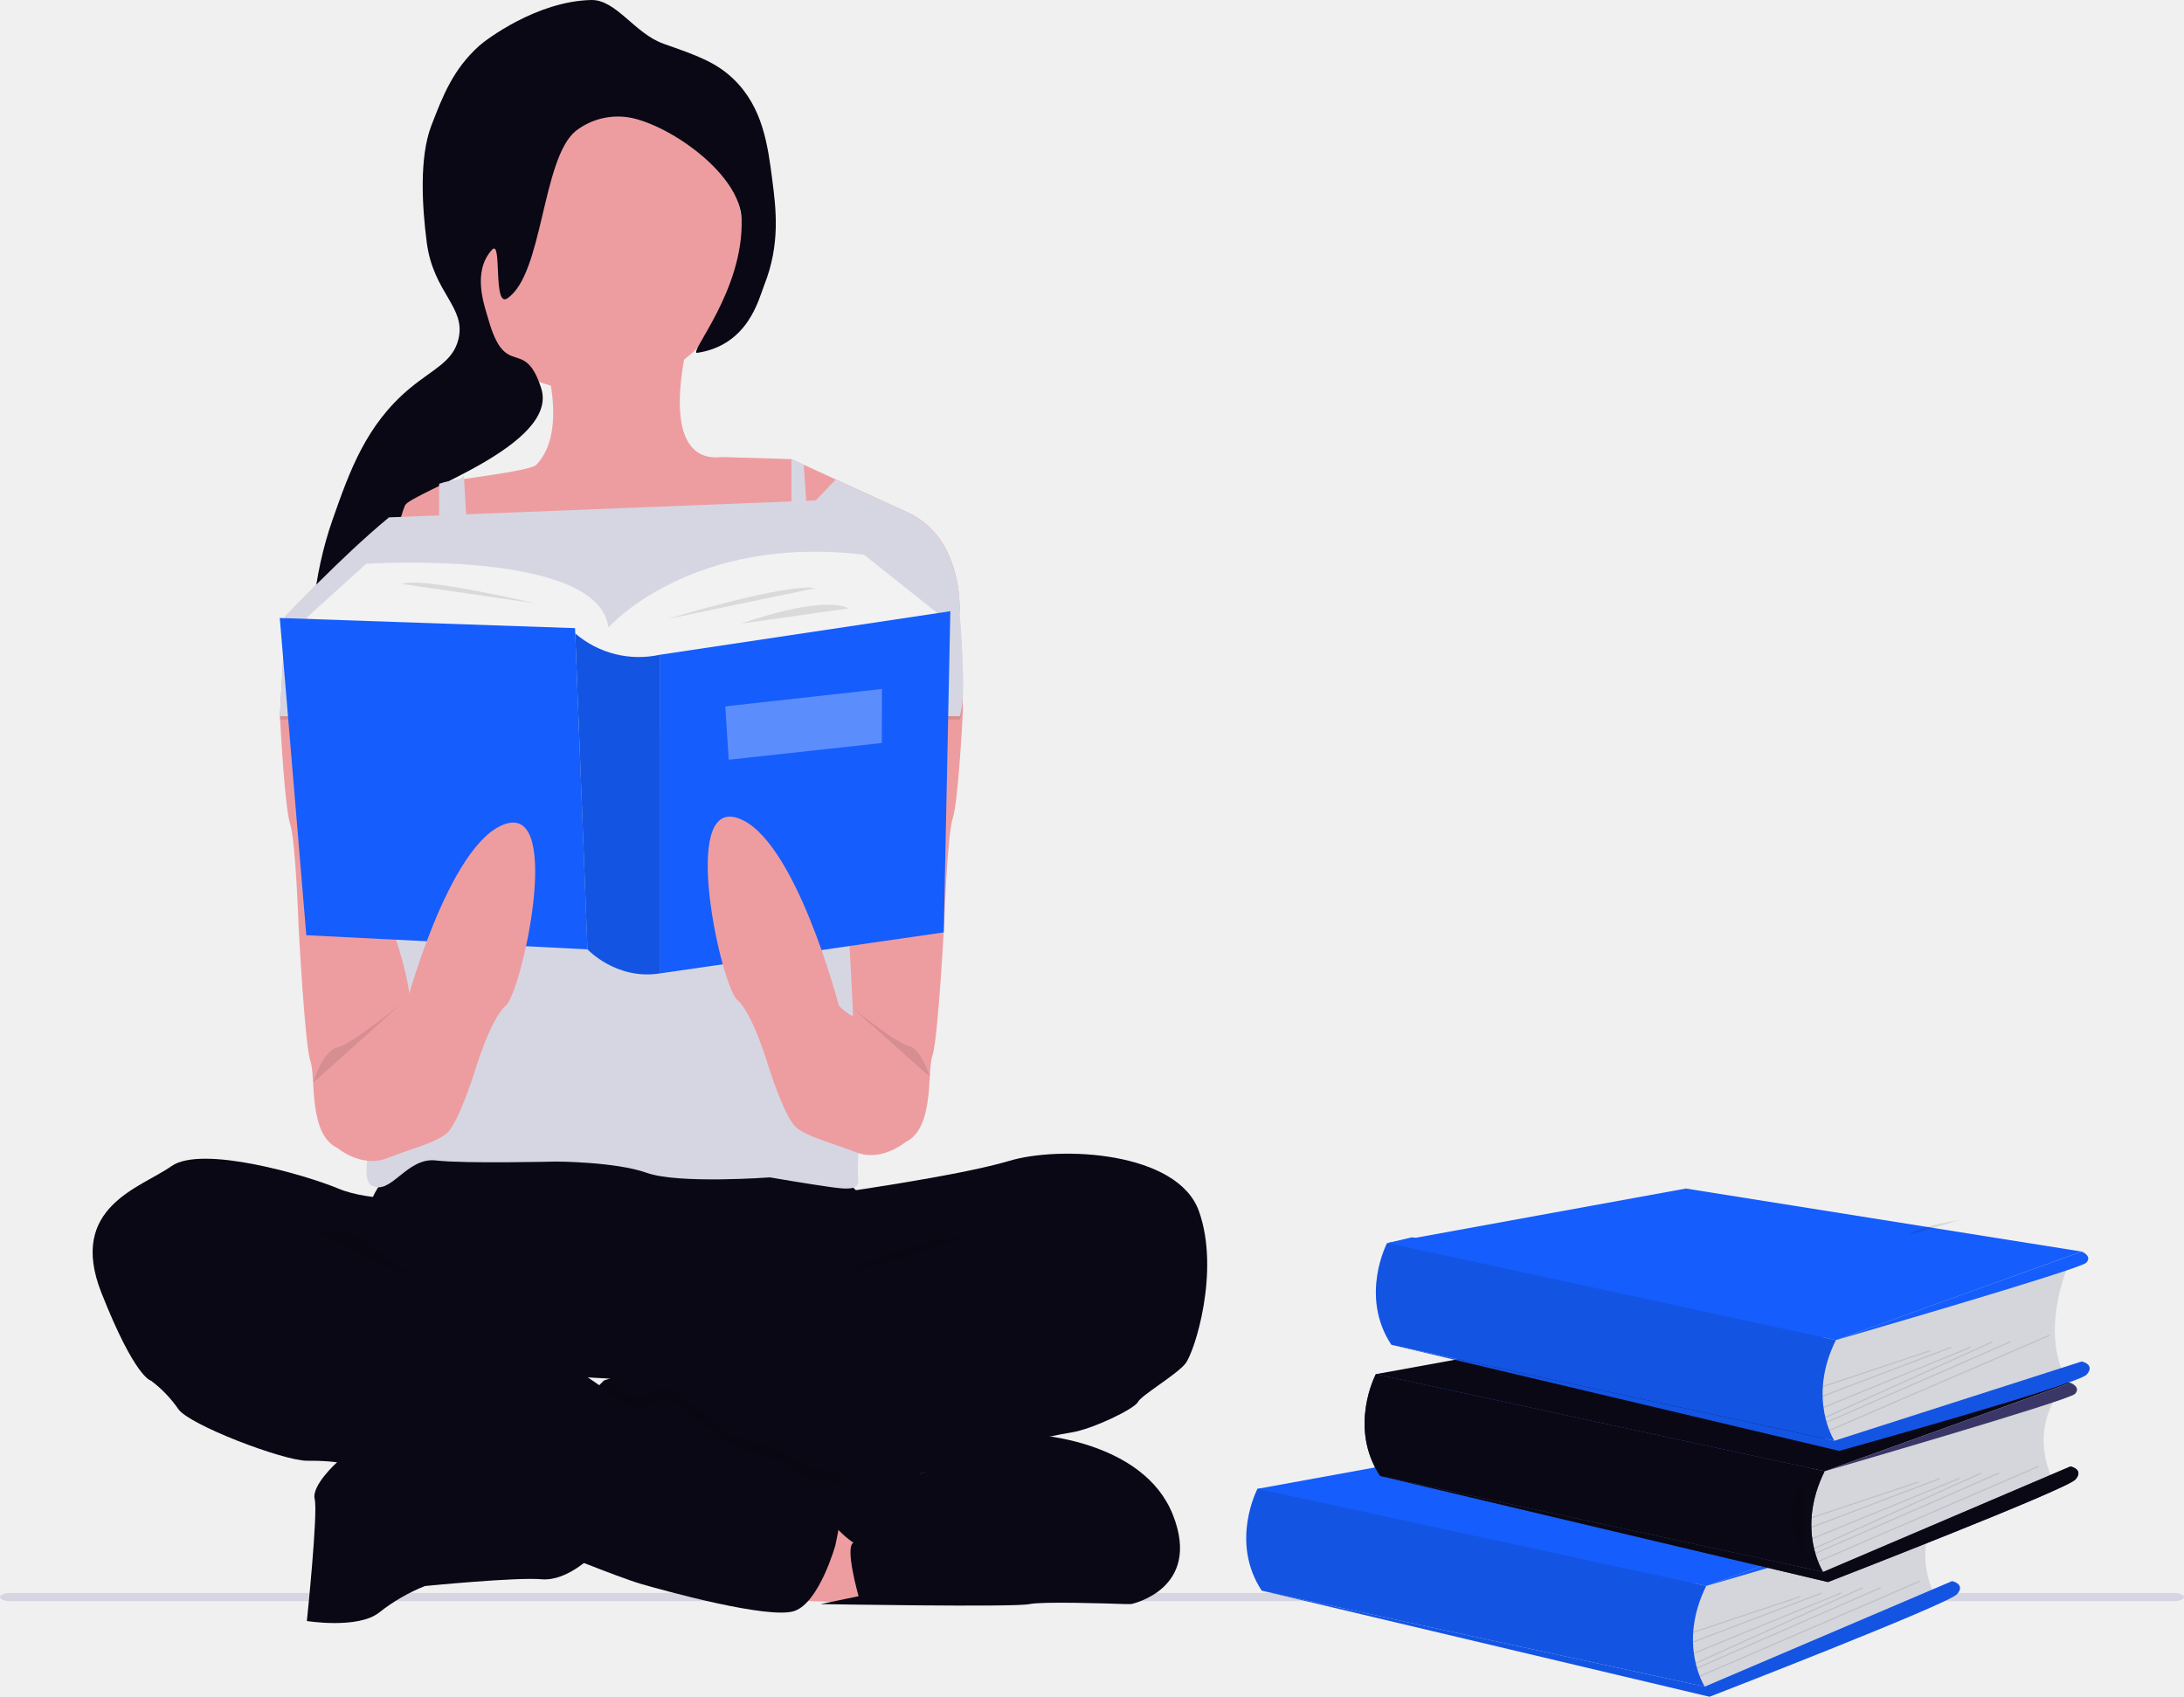
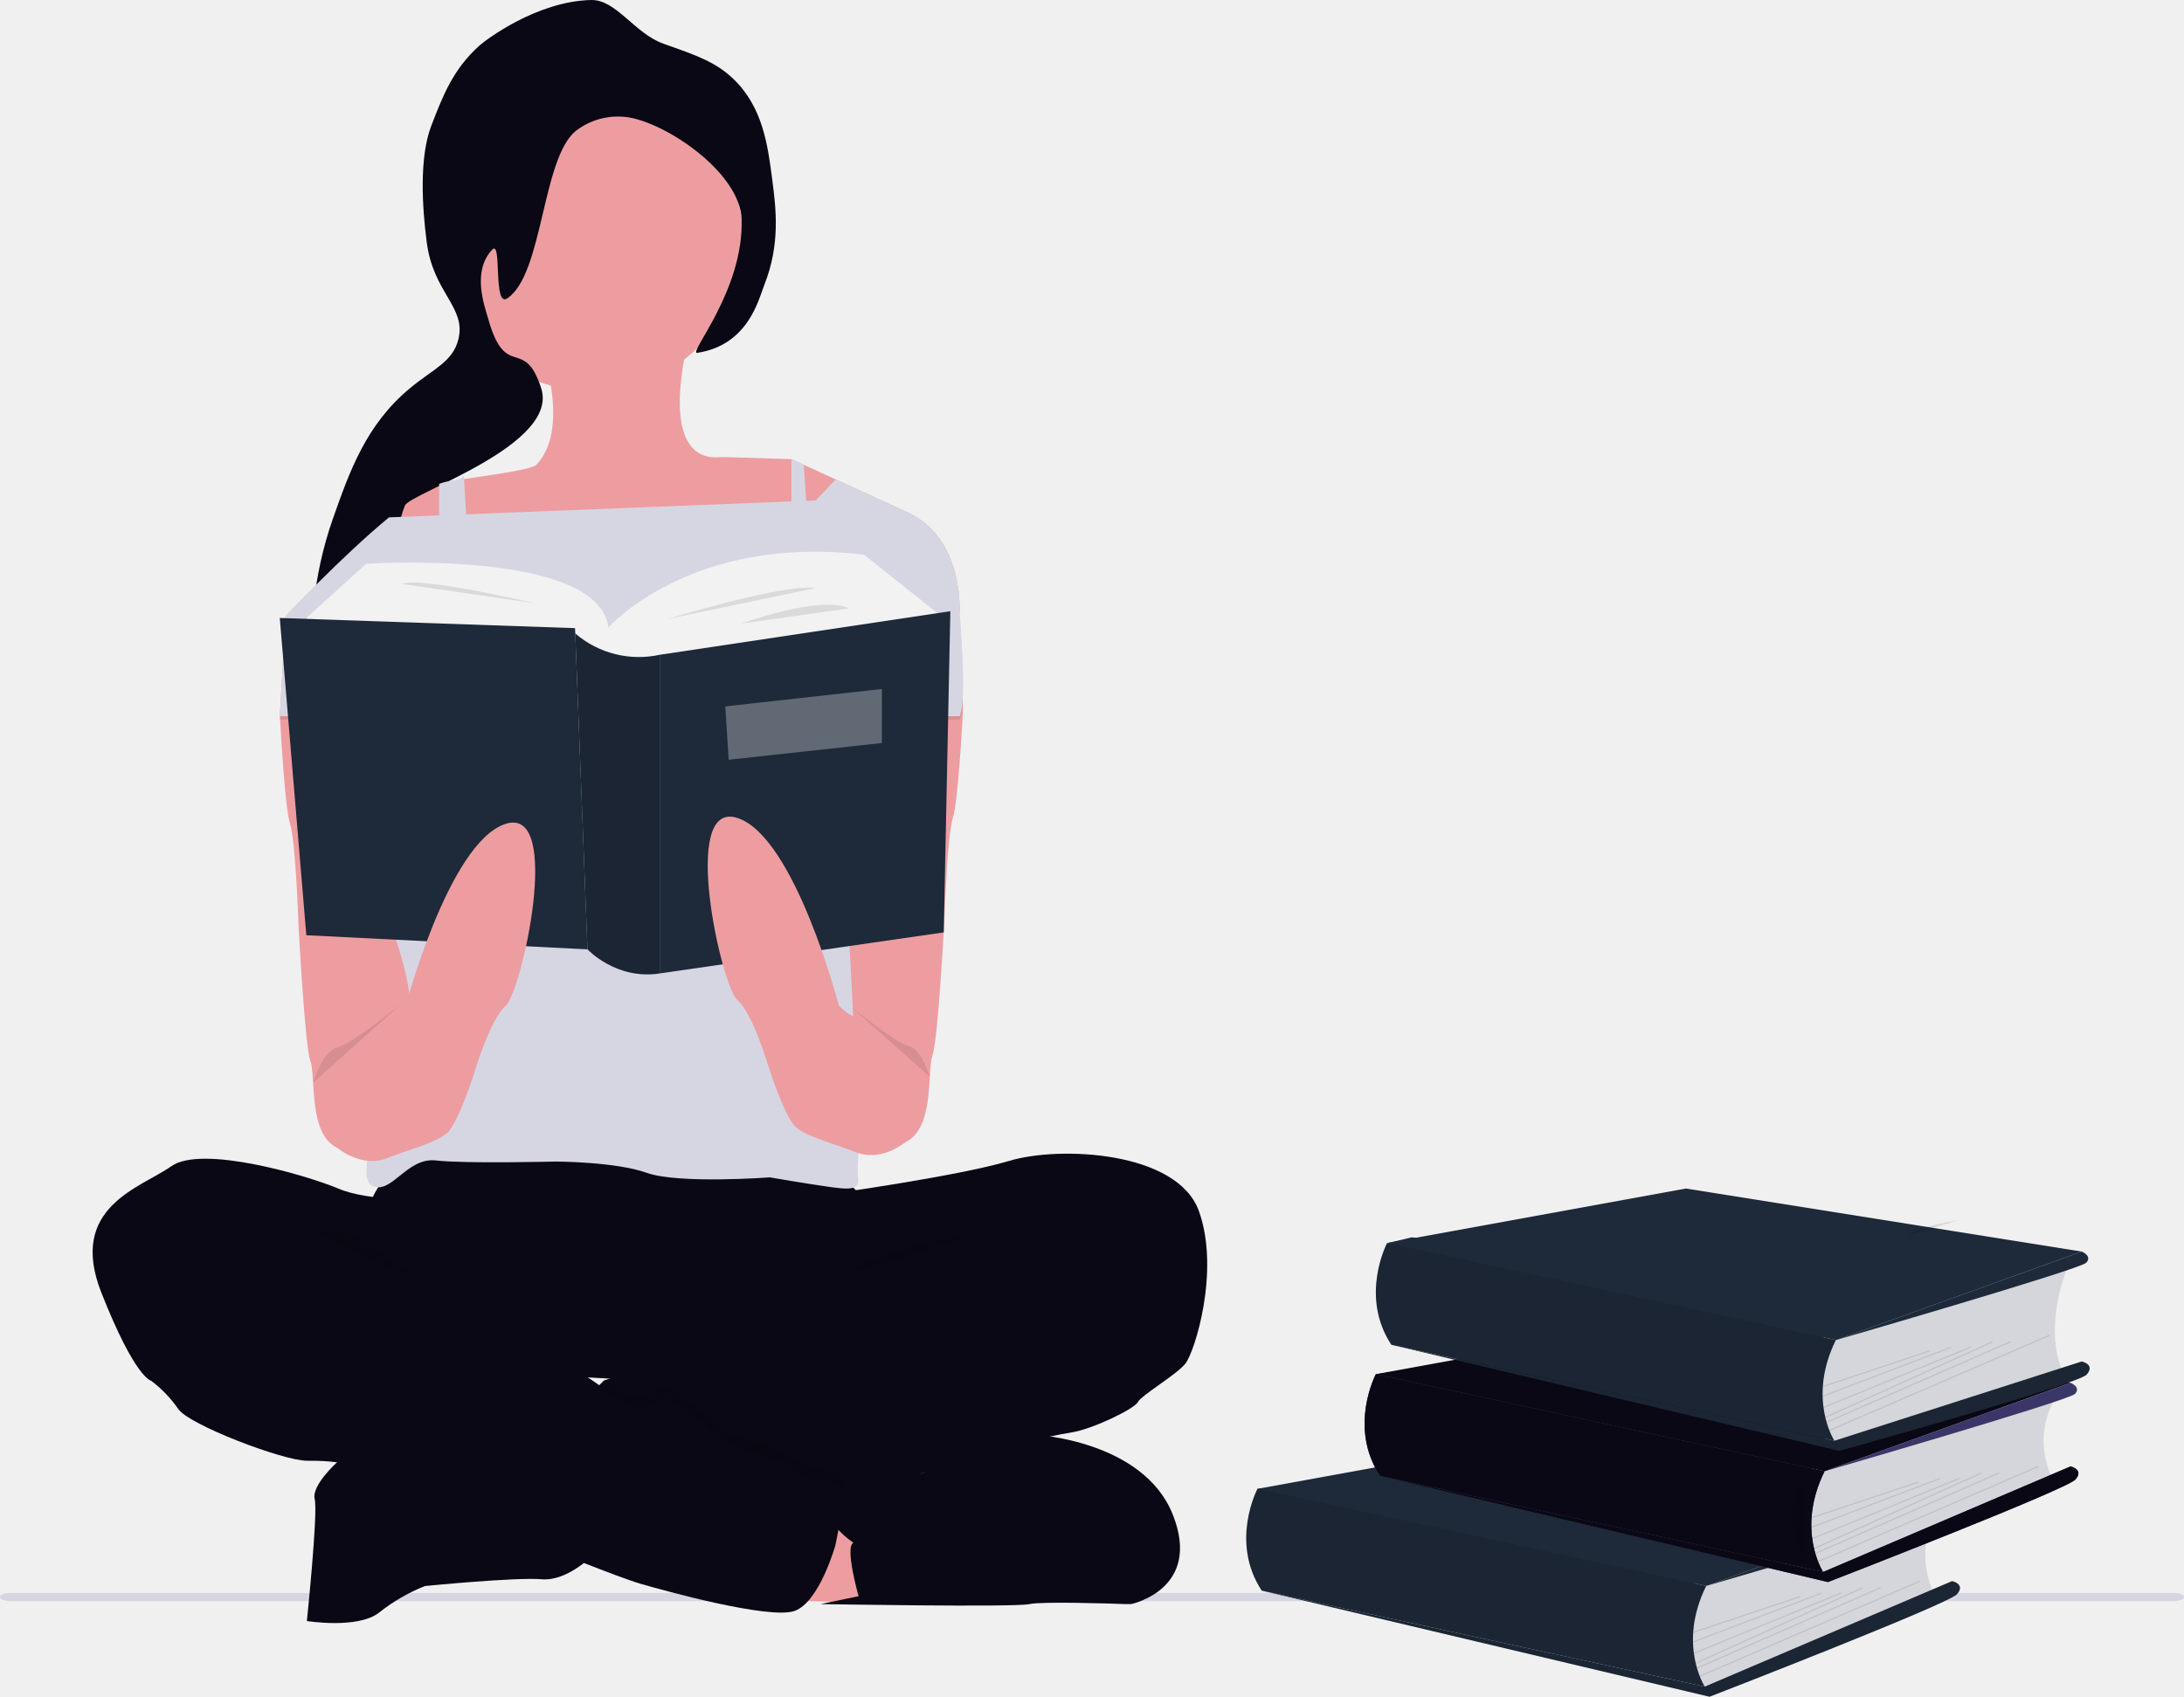
<svg xmlns="http://www.w3.org/2000/svg" width="799.946" height="621.627" viewBox="0 0 799.946 621.627" role="img" artist="Katerina Limpitsouni" source="https://undraw.co/">
  <g transform="translate(-583 -242.762)">
    <path d="M799.946,579.777c0,.829-1.658,1.494-3.723,1.494H3.723c-2.065,0-3.723-.665-3.723-1.494s1.658-1.494,3.723-1.494h792.5C798.288,578.283,799.946,578.949,799.946,579.777Z" transform="translate(583 248.082)" fill="#d6d6e3" />
    <path d="M774.522,266.579,737.3,296.357l-11.254.819-4.132.3-69.4,5.087L580.554,297.3l-10.708-.782-13.648-.993-28.537-27.3s20.2-21.639,37.893-36.243c6.973-5.77,13.561-10.435,18.363-12.271l.819-.285c3.02-1.178,32.6-4.261,34.754-6.688,13.971-14.405,0-48.749,0-48.749s61.629-31.838,54.184,9.926,13.34,35.583,14.2,35.978l25.09.749,4.578,2.1,11.675,5.348,26.341,12.085C776.234,239.692,774.522,266.579,774.522,266.579Z" transform="translate(159.926 200.319)" fill="#ed9da0" />
    <ellipse cx="55.446" cy="55.446" rx="55.446" ry="55.446" transform="translate(744.23 275.186)" fill="#ed9da0" />
    <path d="M333.618,16.03c12.213,4.292,19.2,6.749,25.6,12.915,10.812,10.417,12.6,24.338,14.255,37.274,1.3,10.119,2.975,23.2-2.958,38.151-2.022,5.1-5.771,22.032-24.545,24.9-3.687.564,17.038-22.675,16.23-48.95C361.7,64,336.753,46.369,321.941,43.2a25.228,25.228,0,0,0-20.5,4.775c-12.45,10.221-11.92,52.486-25.048,61.32-5.4,3.634-1.8-21.944-5.606-17.8-7.506,8.184-2.692,20.708-1.342,25.489,6.4,22.641,13.1,5.9,19.343,25.232,6.747,20.873-47.893,38.345-49.907,43.007-3.5,8.108-8.287,40.715-22.021,47.388-17.433,8.471,19.113-.12,11.009,9.338-4.53,5.283-2.079,10.886-10.263,27.332-2.671,5.369-4.015,8.053-5.19,7.958-5.6-.45-14.656-45.242,0-86.955,6.149-17.506,12.173-34.654,28.315-48.069,8.539-7.091,15.7-9.642,17.737-17.923,2.912-11.833-9.179-16.879-11.6-35.543-1.657-12.765-2.821-31.021,1.69-42.723,4.256-11.051,7.951-20.642,17.621-29.339C268.5,14.6,287.251.4,307.131,0c9.152-.184,15.877,12.294,26.487,16.023h0Z" transform="translate(492.433 242.766)" fill="#090814" />
    <g transform="translate(1039.462 678.195)">
-       <path d="M223.527,525.812l-149.511-.729L59.16,490.238l52.531-3.813-9.156-38.2,103.9-13.467-99.492-34.587,8.789-2.088,159.981,26.1L266.9,483.8l-12.593,32.765Z" transform="translate(-55.041 -380.214)" fill="#155dfc" />
+       <path d="M223.527,525.812l-149.511-.729L59.16,490.238l52.531-3.813-9.156-38.2,103.9-13.467-99.492-34.587,8.789-2.088,159.981,26.1L266.9,483.8l-12.593,32.765Z" transform="translate(-55.041 -380.214)" fill="#1e2939" />
      <path d="M600.454,670.36s-9.9,12.086-2.04,30.358l-79.062,34.29-7.587,1.59-3.494-15.288,2.337-19.294V691.471Z" transform="translate(-346.668 -552.527)" fill="#d5d6db" />
-       <path d="M59.16,583.339,168.589,563.39l145,23.1-90.061,32.424Z" transform="translate(-55.041 -473.316)" fill="#155dfc" />
-       <path d="M142.429,652.47s-10.234,19.39,1.559,37.3l162.274,35.163s-10.073-15.446.52-36.884Z" transform="translate(-138.309 -542.451)" fill="#155dfc" />
+       <path d="M59.16,583.339,168.589,563.39l145,23.1-90.061,32.424Z" transform="translate(-55.041 -473.316)" fill="#1e2939" />
+       <path d="M142.429,652.47s-10.234,19.39,1.559,37.3l162.274,35.163s-10.073-15.446.52-36.884Z" transform="translate(-138.309 -542.451)" fill="#1e2939" />
      <path d="M142.429,652.47s-10.234,19.39,1.559,37.3l162.274,35.163s-10.073-15.446.52-36.884Z" transform="translate(-138.309 -542.451)" opacity="0.1" />
-       <path d="M313.584,768.518l90.594-38.658s5.067,1.092,1.791,4.8-90.638,37.566-90.638,37.566L151.31,733.354Z" transform="translate(-145.631 -586.036)" fill="#155dfc" />
+       <path d="M313.584,768.518l90.594-38.658s5.067,1.092,1.791,4.8-90.638,37.566-90.638,37.566L151.31,733.354Z" transform="translate(-145.631 -586.036)" fill="#1e2939" />
      <path d="M313.584,768.518l90.594-38.658s5.067,1.092,1.791,4.8-90.638,37.566-90.638,37.566L151.31,733.354Z" transform="translate(-145.631 -586.036)" opacity="0.1" />
      <rect width="41.309" height="0.437" transform="translate(163.638 162.397) rotate(-18.45)" opacity="0.1" />
      <rect width="50.333" height="0.437" transform="translate(163.623 165.914) rotate(-20.82)" opacity="0.1" />
      <rect width="58.34" height="0.437" transform="translate(163.886 170.06) rotate(-22.26)" opacity="0.1" />
      <rect width="67.155" height="0.437" transform="translate(164.516 173.715) rotate(-24.31)" opacity="0.1" />
      <rect width="73.449" height="0.437" transform="matrix(0.916, -0.401, 0.401, 0.916, 165.002, 175.494)" opacity="0.1" />
      <rect width="87.895" height="0.437" transform="translate(166.018 178.481) rotate(-23.36)" opacity="0.1" />
-       <path d="M614.074,659.69s3.975,1.6,1.642,4.08S524,692.114,524,692.114Z" transform="translate(-355.527 -546.517)" fill="#155dfc" />
+       <path d="M614.074,659.69s3.975,1.6,1.642,4.08S524,692.114,524,692.114Z" transform="translate(-355.527 -546.517)" fill="#1e2939" />
      <path d="M699.75,574.18s-9.9,12.082-2.036,30.358l-79.062,34.29-7.587,1.6-3.495-15.288,2.372-19.289V595.291Z" transform="translate(-402.593 -498.359)" fill="#d5d6db" />
      <path d="M158.46,487.155,267.885,467.21l145,23.1-90.061,32.424Z" transform="translate(-110.965 -419.148)" fill="#090814" />
      <path d="M241.685,556.29s-10.239,19.39,1.555,37.3l162.274,35.163s-10.068-15.459.537-36.888Z" transform="translate(-194.208 -488.283)" fill="#3a3768" />
      <path d="M241.685,556.29s-10.239,19.39,1.555,37.3l162.274,35.163s-10.068-15.459.537-36.888l-51.316-11.108Z" transform="translate(-194.208 -488.283)" fill="#090814" />
      <path d="M412.874,672.338l90.6-38.658s5.063,1.092,1.786,4.8-90.638,37.565-90.638,37.565L250.6,637.174Z" transform="translate(-201.55 -531.869)" fill="#3a3768" />
      <path d="M412.874,672.338l90.6-38.658s5.063,1.092,1.786,4.8-90.638,37.565-90.638,37.565L250.6,637.174Z" transform="translate(-201.55 -531.869)" fill="#090814" />
      <path d="M600.094,646.68s-8.736,10.483,0,26.209" transform="translate(-396.196 -539.19)" opacity="0.1" />
      <rect width="41.309" height="0.437" transform="translate(207.012 120.39) rotate(-18.45)" opacity="0.1" />
      <rect width="50.333" height="0.437" transform="translate(207.003 123.905) rotate(-20.82)" opacity="0.1" />
      <rect width="58.34" height="0.437" transform="translate(207.26 128.044) rotate(-22.26)" opacity="0.1" />
      <rect width="67.155" height="0.437" transform="translate(207.895 131.7) rotate(-24.31)" opacity="0.1" />
      <rect width="73.449" height="0.437" transform="matrix(0.916, -0.401, 0.401, 0.916, 208.374, 133.473)" opacity="0.1" />
      <rect width="87.895" height="0.437" transform="translate(209.393 136.461) rotate(-23.36)" opacity="0.1" />
      <path d="M713.391,563.51s3.971,1.6,1.642,4.076-91.7,28.344-91.7,28.344Z" transform="translate(-411.469 -492.349)" fill="#3a3768" />
      <path d="M709.167,464.15s-9.9,21.7-2.04,39.968L628.064,528.8l-7.57,1.6L617,515.112l2.337-19.294V485.261Z" transform="translate(-407.904 -436.391)" fill="#d5d6db" />
-       <path d="M167.89,377.129,277.319,357.18l145,23.1L332.257,412.7Z" transform="translate(-116.276 -357.18)" fill="#155dfc" />
-       <path d="M251.143,446.26s-10.252,19.39,1.542,37.3l162.274,35.163s-10.073-15.459.533-36.884Z" transform="translate(-199.529 -426.315)" fill="#155dfc" />
+       <path d="M167.89,377.129,277.319,357.18l145,23.1L332.257,412.7Z" transform="translate(-116.276 -357.18)" fill="#1e2939" />
+       <path d="M251.143,446.26s-10.252,19.39,1.542,37.3l162.274,35.163s-10.073-15.459.533-36.884Z" transform="translate(-199.529 -426.315)" fill="#1e2939" />
      <path d="M251.143,446.26s-10.252,19.39,1.542,37.3l162.274,35.163s-10.073-15.459.533-36.884Z" transform="translate(-199.529 -426.315)" opacity="0.1" />
-       <path d="M422.314,566.813l90.594-29.048s5.067,1.092,1.791,4.8-90.638,27.956-90.638,27.956L260.04,531.65Z" transform="translate(-206.867 -474.406)" fill="#155dfc" />
+       <path d="M422.314,566.813l90.594-29.048s5.067,1.092,1.791,4.8-90.638,27.956-90.638,27.956L260.04,531.65Z" transform="translate(-206.867 -474.406)" fill="#1e2939" />
      <path d="M422.314,566.813l90.594-29.048s5.067,1.092,1.791,4.8-90.638,27.956-90.638,27.956L260.04,531.65Z" transform="translate(-206.867 -474.406)" opacity="0.1" />
      <rect width="41.309" height="0.437" transform="translate(211.136 72.327) rotate(-18.45)" opacity="0.1" />
      <rect width="50.333" height="0.437" transform="translate(211.125 75.844) rotate(-20.82)" opacity="0.1" />
      <rect width="58.34" height="0.437" transform="translate(211.377 79.986) rotate(-22.26)" opacity="0.1" />
      <rect width="67.155" height="0.437" transform="translate(212.018 83.638) rotate(-24.31)" opacity="0.1" />
      <rect width="73.449" height="0.437" transform="matrix(0.916, -0.401, 0.401, 0.916, 212.499, 85.415)" opacity="0.1" />
      <rect width="87.895" height="0.437" transform="translate(213.517 88.405) rotate(-23.36)" opacity="0.1" />
-       <path d="M722.821,453.48s3.975,1.6,1.642,4.08-91.7,28.344-91.7,28.344Z" transform="translate(-416.78 -430.382)" fill="#155dfc" />
+       <path d="M722.821,453.48s3.975,1.6,1.642,4.08-91.7,28.344-91.7,28.344Z" transform="translate(-416.78 -430.382)" fill="#1e2939" />
      <path d="M712.45,427s-15.581,2.359-18.49,5.561" transform="translate(-451.247 -415.468)" opacity="0.1" />
      <path d="M650.52,452.263a33.44,33.44,0,0,1,5.015-3.114,81.812,81.812,0,0,0,7.426-4.538" transform="translate(-426.781 -425.386)" opacity="0.1" />
    </g>
    <path d="M686.65,394.693s18.984,49.63,29.778,44.667,7.867-26.056,9.926-31.838,4.343-49.63,4.343-49.63,1.042-31.019,3.1-37.3c1.911-5.77,3.462-34.865,3.722-39.444v-.608l-2.047-35.982-11.589-2.891L697.01,251.6l-3.722,21.254-1.452,8.3-.62,3.536Z" transform="translate(198.203 221.815)" fill="#ed9da0" />
    <path d="M576.871,396.443s-18.984,49.63-29.778,44.667-7.866-26.056-9.926-31.838-4.343-49.63-4.343-49.63-1.042-31.019-3.1-37.3c-1.911-5.77-3.462-34.865-3.722-39.444v-.608l2.06-35.982,11.589-2.891,26.875,9.926,3.722,21.254,1.452,8.3.62,3.536Z" transform="translate(159.526 222.237)" fill="#ed9da0" />
    <path d="M563,407.356s-14.48,15.919-9.107,18.81,40.126,57.075,40.126,57.075S708.168,497.3,729.7,476.206s21.093-58.775,21.093-58.775-17.3,3.722-19.182,1.7-12.246-11.775-12.246-11.775S572.925,398.472,563,407.356Z" transform="translate(165.953 260.755)" fill="#090814" />
    <path d="M775.008,293.064H526v-.608l2.06-35.982s20.2-21.639,37.893-36.243l156.336-6.2,7.271-7.668L755.9,218.445c20.683,9.5,19.021,36.391,19.021,36.391S777.75,285.992,775.008,293.064Z" transform="translate(159.526 213.314)" opacity="0.1" />
    <path d="M775.008,292.064H526v-.608l2.06-35.982s20.2-21.639,37.893-36.243l156.336-6.2,7.271-7.668L755.9,217.445c20.683,9.5,19.021,36.391,19.021,36.391S777.75,284.992,775.008,292.064Z" transform="translate(159.526 213.073)" fill="#d6d6e3" />
    <path d="M711.735,201.4l4.157,63.39,4.454,21.093,3.4,16.13s8.685,124.076,6.2,130.28,1.241,11.167,1.762,14.467-.521,11.589-.112,15.311,0,5.372-9.5,4.045-22.756-3.635-22.756-3.635-33.5,2.482-45.077-1.65-33.5-4.144-33.5-4.144-33.091.831-43.836-.409-16.552,13.239-23.574,9.095,8.263-44.245,13.227-55.834-6.613-40.945-6.613-40.945l14.889-82.6,3.313-18.723V208.408l.819-.285c3.02-1.178,6.086-.265,8.236-2.692l3.353,56.441,116.631,4.144V199.35" transform="translate(165.674 211.627)" fill="#d6d6e3" />
    <path d="M581.79,499.507l49.221,1.576-7.06-36.5-37.707,3.586Z" transform="translate(282.865 329.357)" fill="#ed9da0" />
    <path d="M837.669,481.344c-3.313,4.132-16.13,11.576-17.371,14.058s-16.539,9.926-24.406,11.167-32.669,6.626-37.223,9.517c-3.263,2.084-29.456,8.685-46.665,12.346a132.411,132.411,0,0,1-14.132,2.544c-7.445.409-88.913-27.3-88.913-27.3l15.708-16.13.869-.3c4.442-1.5,24.964-8.437,36.354-11.738,12.83-3.722,27.719-19.021,27.719-19.021s21.912-7.445,24.815-8.276-7.445-28.947-7.445-28.947,47.558-6.6,66.17-12.2,61.629-3.524,69.483,18.4S841.032,477.212,837.669,481.344Z" transform="translate(179.499 261.003)" fill="#090814" />
    <path d="M639,531.256s-9.5,9.926-19.021,9.107-42.794,2.482-42.794,2.482a66.713,66.713,0,0,0-16.763,9.715c-7.78,6.129-26.465,3.1-26.465,3.1s4.132-39.7,2.866-44.667S545,497.507,545,497.507l11.167-2.841,28.289-7.246,40.536,14.058Z" transform="translate(161.442 280.982)" fill="#090814" />
    <path d="M712,512.361a132.46,132.46,0,0,1-14.132,2.544c-7.445.409-88.913-27.3-88.913-27.3l15.708-16.13.869-.3c2.482,1.749,4.516,3.251,5.968,4.392,6.837,5.385,13.437-1.65,15.919-1.65S671.4,491.7,671.4,491.7s19.852,4.554,23.165,8.685,14.889,3.313,16.949,6.2C712.132,507.485,712.206,509.681,712,512.361Z" transform="translate(179.497 277.072)" opacity="0.1" />
    <path d="M592.416,420.6s-20.075,1.154-31.652-3.722-50.04-16.13-61.207-8.226-38.054,14.889-25.647,46.33,18.2,32.26,18.2,32.26a44.793,44.793,0,0,1,9.926,10.3c3.722,5.794,38.464,19.021,47.149,19.021s23.984,0,45.486,14.889S635.619,548,635.619,548s27.3,11.167,35.8,13.648,47.335,13.226,56.442,9.926,14.889-24,14.889-24,4.132-18.611,2.06-21.5-13.648-2.072-16.949-6.2-23.165-8.685-23.165-8.685-21.453-17.792-23.934-17.792-9.082,7.023-15.919,1.65a363.155,363.155,0,0,0-42.819-27.3C606.313,459.472,592.416,420.6,592.416,420.6Z" transform="translate(146.215 261.359)" fill="#090814" />
    <path d="M536.27,427.513a23.7,23.7,0,0,1,20.336,5.372c9.926,8.276,43.327,24.89,43.327,24.89" transform="translate(161.999 266.444)" opacity="0.1" />
    <path d="M746.481,427s-44.258,6.7-52.521,15.795" transform="translate(199.964 266.436)" opacity="0.1" />
    <path d="M799.36,549.458h-1.948c-7-.248-30.709-.993-35.275,0-5.372,1.241-76.518,0-76.518,0l13.909-2.891s-5.162-18.09-1.886-19.592c0,0-18.611-12.259-4.578-20.535s29.158-4.789,29.158-4.789l35.225-11.936,6.762-2.3s39.7,2.072,50.449,29.369S799.36,549.458,799.36,549.458Z" transform="translate(197.955 280.982)" fill="#090814" />
    <path d="M533.79,250.96l21.961-19.852s85.153-5.583,88.677,23.364c0,0,30.188-34.319,93.677-26.676l26.862,21.391-74.247,32.582-72.15,25.026-53.142-23.785Z" transform="translate(161.4 218.208)" fill="#f2f2f2" />
-     <path d="M437.38,202.83,447.1,319.052l102.983,5.174L545.612,208.5l-.087-1.948Z" transform="translate(248.096 266.338)" fill="#155dfc" />
-     <path d="M655.944,200.83,549.71,216.761V333.5l103.814-15Z" transform="translate(275.141 265.857)" fill="#155dfc" />
+     <path d="M437.38,202.83,447.1,319.052l102.983,5.174L545.612,208.5l-.087-1.948Z" transform="translate(248.096 266.338)" fill="#1e2939" />
+     <path d="M655.944,200.83,549.71,216.761V333.5l103.814-15Z" transform="translate(275.141 265.857)" fill="#1e2939" />
    <path d="M626.275,223.79l-57.385,6.378,1.253,19.554,56.095-6.129Z" transform="translate(279.758 271.385)" fill="#fff" opacity="0.3" />
    <path d="M538.774,410.164l5.844,15.72s8.685,7.445,18.19,3.722,17.793-5.571,21.924-9.194,9.926-21.825,9.926-21.825,5.794-19.852,11.576-24.815,21.093-73.341,0-66.654-37.223,68.726-37.223,68.726-3.722,4.541-9.095,4.963-16.13-.831-18.2,3.722S532.57,401.07,538.774,410.164Z" transform="translate(162.001 237.462)" fill="#ed9da0" />
-     <path d="M644.335,258.587a35.734,35.734,0,0,1-31.155-7.767l4.479,115.713s10.546,11.415,26.676,8.809Z" transform="translate(180.515 224.019)" fill="#155dfc" />
+     <path d="M644.335,258.587a35.734,35.734,0,0,1-31.155-7.767l4.479,115.713s10.546,11.415,26.676,8.809Z" transform="translate(180.515 224.019)" fill="#1e2939" />
    <path d="M644.335,258.587a35.734,35.734,0,0,1-31.155-7.767l4.479,115.713s10.546,11.415,26.676,8.809Z" transform="translate(180.515 224.019)" opacity="0.1" />
    <path d="M640.29,248.808s43.216-13.214,54.482-11.353" transform="translate(187.041 220.758)" opacity="0.1" />
    <path d="M610.816,243.4s-41.888-9.926-48.886-7.11" transform="translate(168.177 220.398)" opacity="0.1" />
    <path d="M662.25,249.242s28.9-10.6,39.345-5.559" transform="translate(192.328 221.973)" opacity="0.1" />
    <path d="M650.52,466.348a95,95,0,0,1,14.244-8.847c7.444-3.586,21.093-12.891,21.093-12.891" transform="translate(189.505 270.675)" opacity="0.1" />
    <path d="M568.214,360.08s-18.128,14.827-23.574,16.13-8.809,12.867-8.809,12.867" transform="translate(161.891 250.324)" opacity="0.1" />
    <path d="M730.5,408.377l-5.782,15.758s-8.685,7.445-18.2,3.722-17.78-5.571-21.924-9.194-9.926-21.825-9.926-21.825-5.782-19.852-11.576-24.815-21.093-73.341,0-66.654,37.223,68.726,37.223,68.726,3.722,4.541,9.095,4.963,16.13-.831,18.2,3.722S736.7,399.32,730.5,408.377Z" transform="translate(189.93 237.041)" fill="#ed9da0" />
    <path d="M691.69,358.3s15.97,13,20.783,14.144,7.766,11.282,7.766,11.282" transform="translate(203.25 253.466)" opacity="0.1" />
  </g>
</svg>
